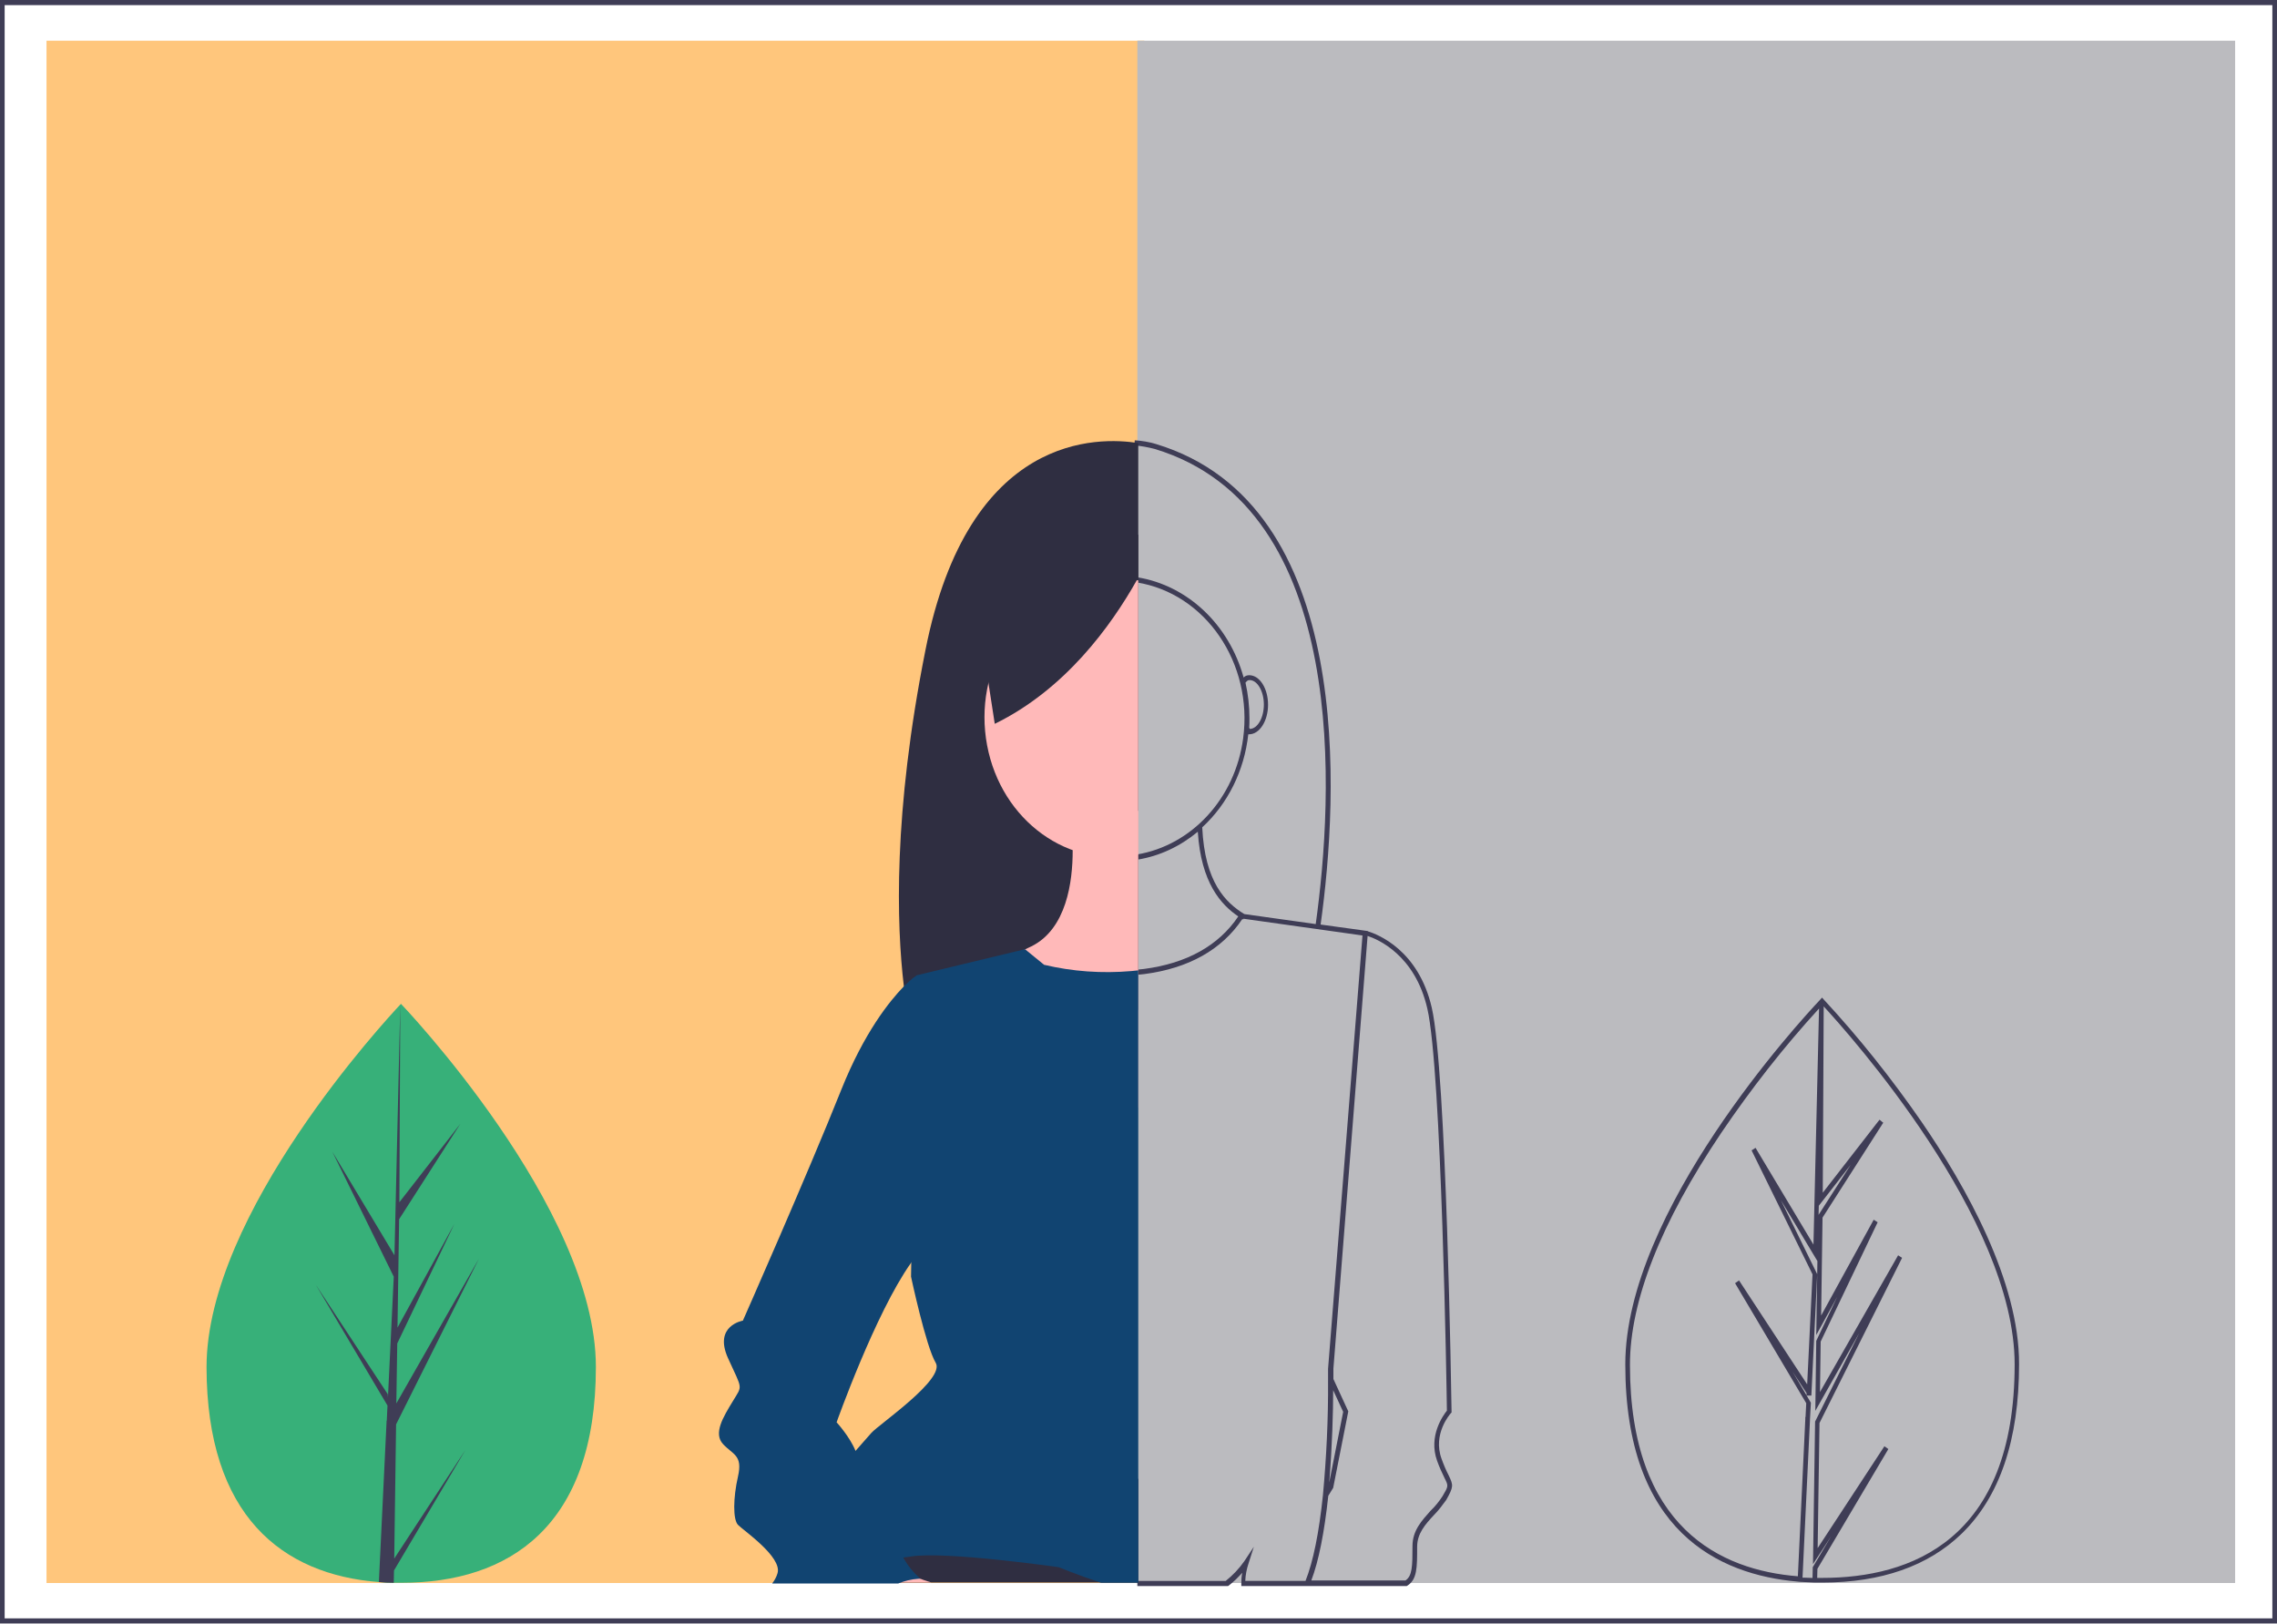
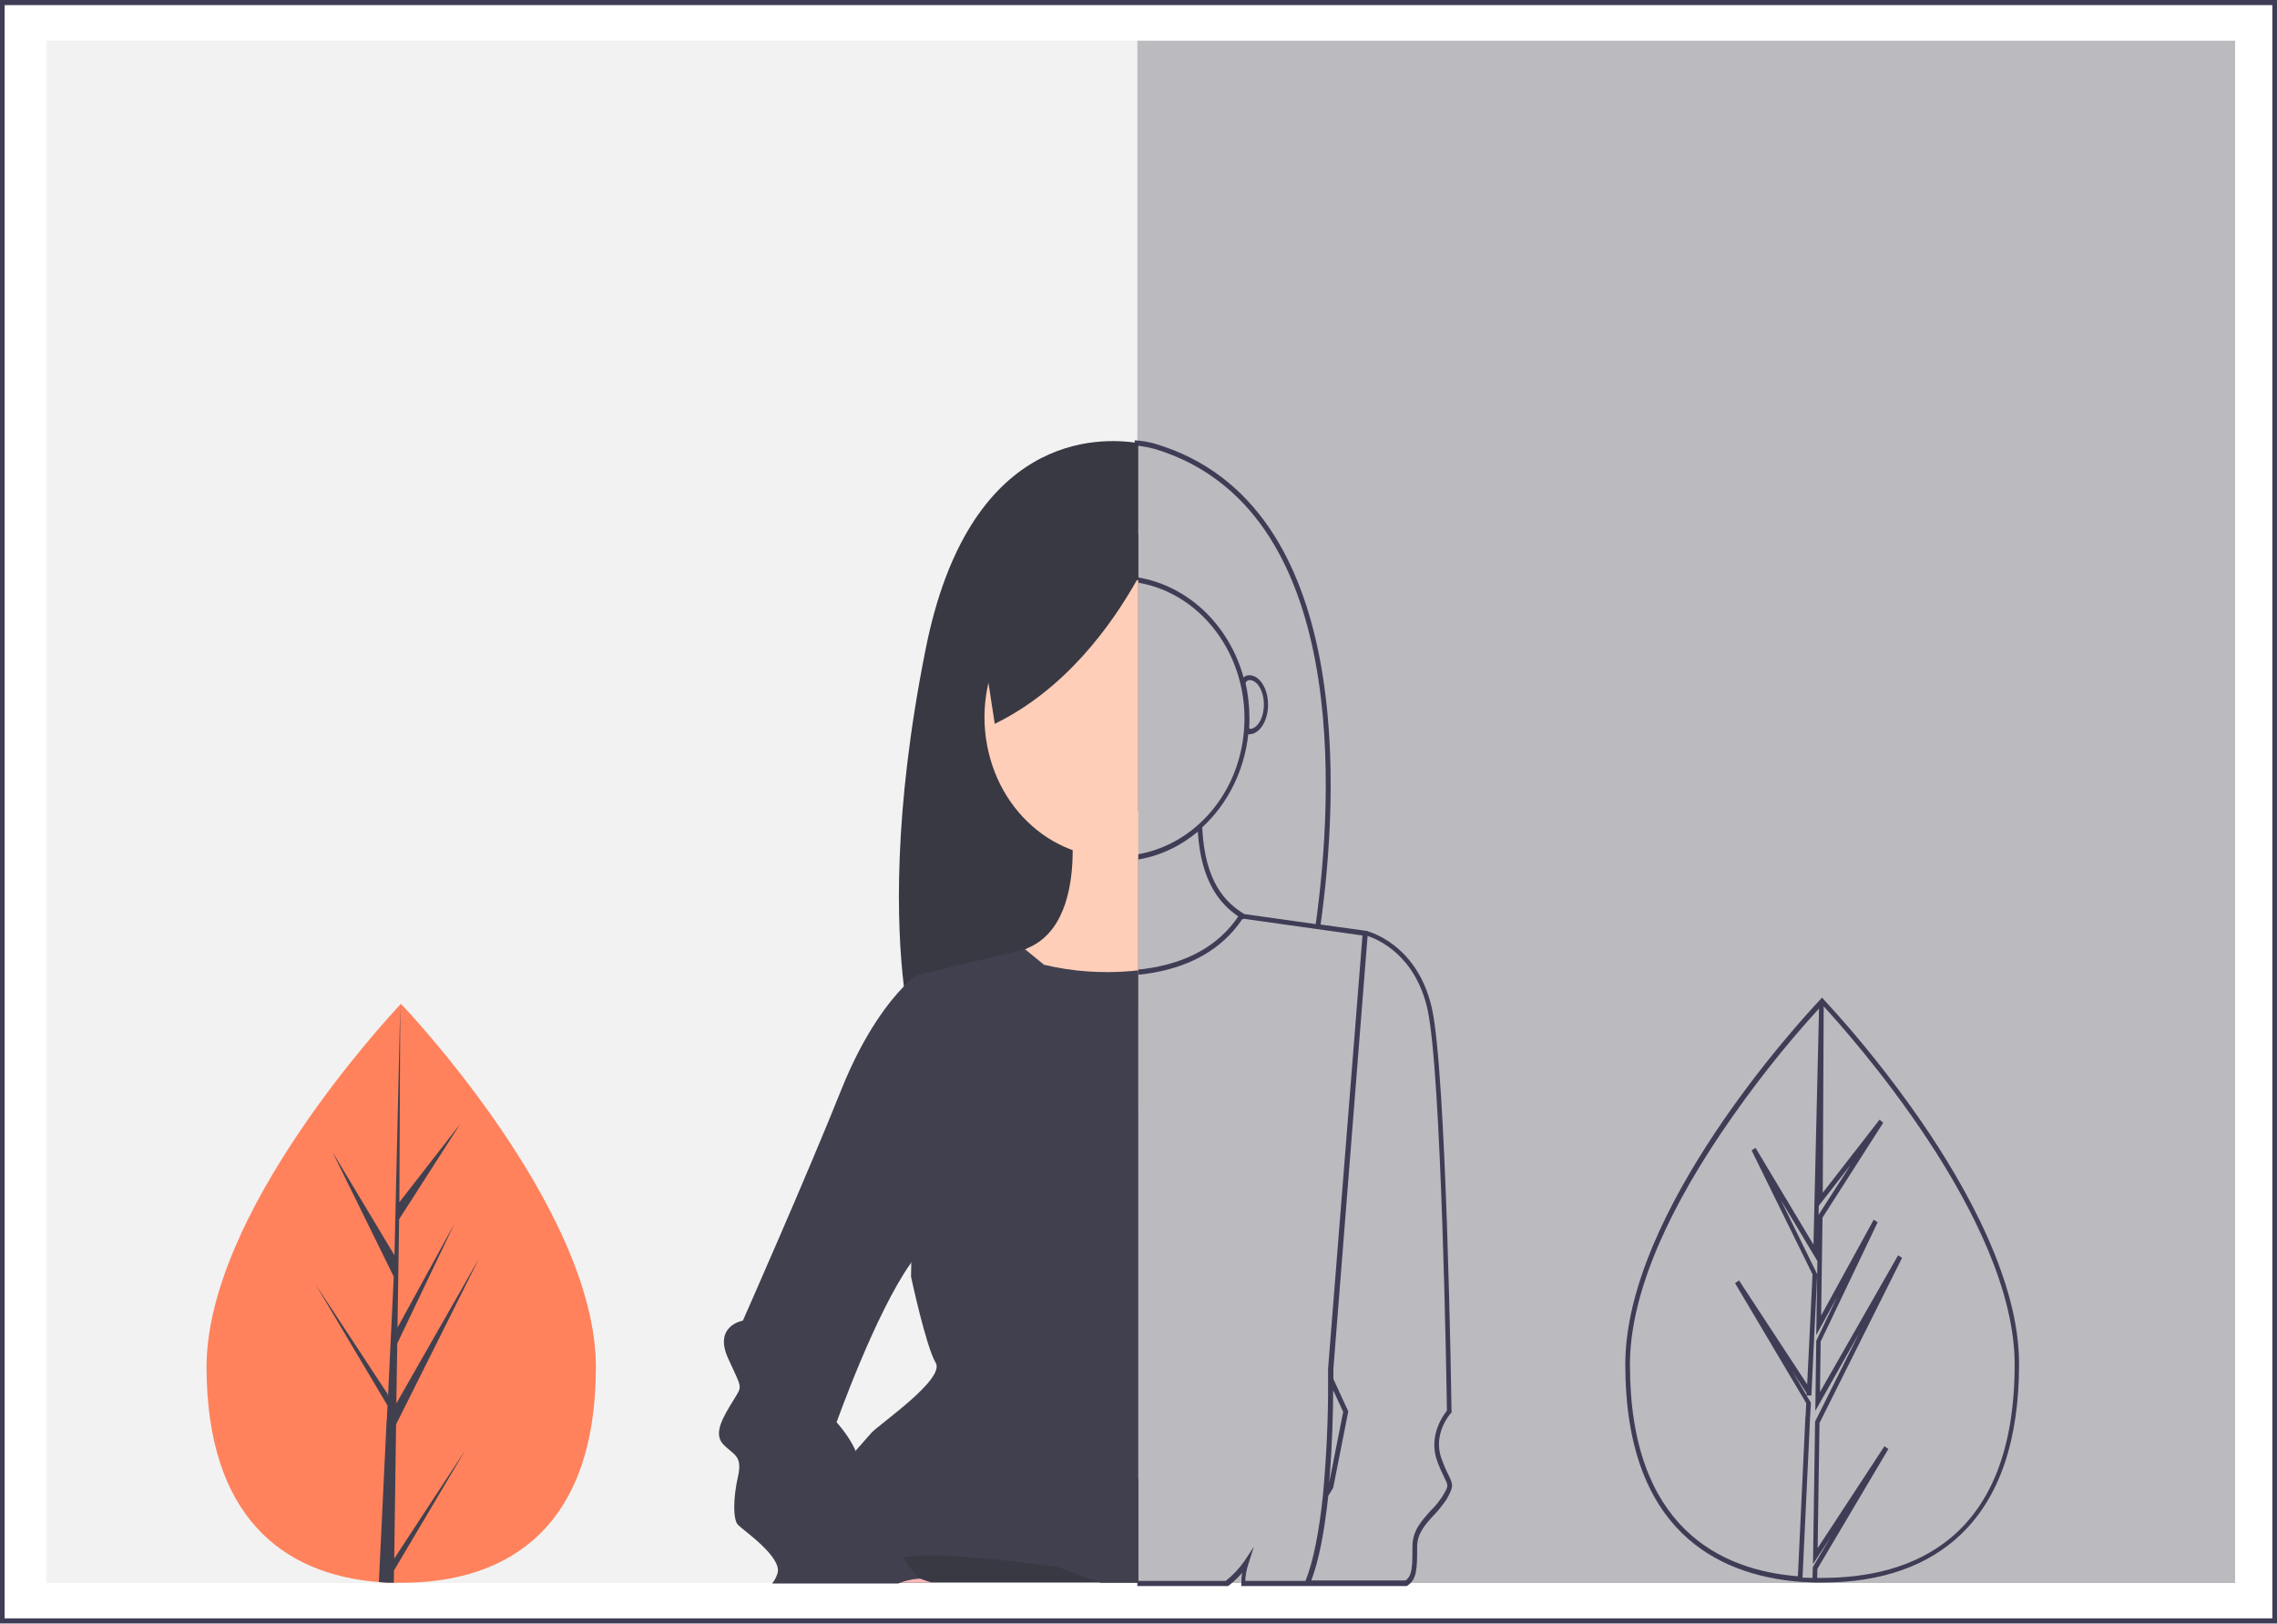
- <svg xmlns="http://www.w3.org/2000/svg" version="1.1" id="a568df60-cc88-4b90-b934-345dd9d3752a" x="0px" y="0px" width="612px" height="436.339px" viewBox="0 177.83 612 436.339" enable-background="new 0 177.83 612 436.339" xml:space="preserve">
-   <path fill="#3F3D56" d="M612,614.17H0V177.83h612V614.17z M1.25,612.794h609.5V179.206H1.25V612.794z" />
-   <rect x="12.503" y="188.77" fill="#FFC67C" width="295.06" height="414.522" />
-   <rect x="305.687" y="188.77" fill="#BBBBBF" width="295.06" height="414.522" />
-   <path fill="#3F3D56" d="M389.392,574.411c-0.75-1.438-1.375-2.938-1.938-4.501c-2.438-6.689,2.313-12.065,2.501-12.253l0.188-0.188  v-0.25c-0.063-3.751-1.375-91.331-5.314-108.522c-3.563-15.566-14.565-19.754-17.191-20.567v-0.063l-12.69-1.75  c4.751-34.069,9.502-112.898-44.259-129.151c-1.875-0.563-3.751-0.875-5.689-1l-0.125,1.375c1.813,0.125,3.688,0.5,5.439,0.938  c52.823,15.941,48.01,93.957,43.321,127.714l-19.191-2.688c-5.001-3.063-10.627-8.502-11.315-23.317  c6.876-6.314,11.315-15.253,12.378-25.005c0.063,0,0.188,0,0.25,0c2.751,0,5.064-3.563,5.064-7.939c0-4.376-2.25-7.939-5.064-7.939  c-0.563,0-1.125,0.188-1.5,0.625c-3.938-14.253-15.066-24.755-28.568-26.943l-0.188,1.375c18.504,2.938,31.319,21.692,28.631,41.884  c-2.125,16.128-13.815,28.818-28.631,31.256l0.188,1.375c5.939-0.938,11.502-3.563,16.253-7.502  c0.875,13.753,6.251,19.629,10.877,22.755c-5.251,7.814-13.815,12.628-25.38,14.128c-0.625,0.063-1.25,0.125-1.875,0.188  l0.125,1.375c0.625-0.063,1.25-0.125,1.875-0.188c11.94-1.563,20.817-6.564,26.318-14.753h0.188c0.063,0,0.063,0.063,0.125,0.063  v-0.188l32.007,4.501l-9.252,116.461v0.063v0.063c0,0,0,1.063,0,2.938v0.125l0,0c0.063,10.315-0.438,20.504-1.375,30.756  c-1.063,10.19-2.626,17.879-4.688,23.067h-16.191c0.063-1.625,0.375-3.188,0.875-4.688l1.438-4.501l-2.563,3.876  c-1.438,2.063-3.126,3.813-5.001,5.314h-23.755v1.375h24.38l0.188-0.125c1.313-1,2.501-2.188,3.626-3.438  c-0.188,0.938-0.25,1.938-0.25,2.876v0.688h44.447l0.125-0.063c2.688-1.688,2.688-4.813,2.688-10.502  c0-3.563,2.188-6.001,4.501-8.502c1.25-1.25,2.313-2.688,3.313-4.063C390.705,577.412,390.642,577.037,389.392,574.411z   M334.756,361.305c0.5-0.563,0.625-0.688,1.125-0.688c2.063,0,3.813,3.001,3.813,6.564s-1.688,6.501-3.751,6.564  c-0.063-0.125-0.125-0.188-0.188-0.313c0.062-0.875,0.062-1.688,0.062-2.563C335.819,367.557,335.443,364.369,334.756,361.305  L334.756,361.305z M361.011,557.283l-3.751,19.004c0.813-9.752,1.063-19.254,1.063-24.818L361.011,557.283z M387.704,579.975  c-0.938,1.438-2,2.751-3.188,3.876c-2.375,2.688-4.876,5.314-4.876,9.502c0,5.564-0.063,8.002-1.875,9.252h-25.318  c2-5.251,3.501-12.878,4.563-22.755l1.313-2.125l4.063-20.567l-4.001-8.689c0-1.563,0-2.563,0-2.813l9.189-116.274  c2.688,0.875,12.753,5.064,16.066,19.566c3.813,16.628,5.189,102.458,5.251,108.022c-0.938,1.188-5.064,6.751-2.626,13.503  c0.563,1.563,1.25,3.126,2,4.626C389.329,577.225,389.329,577.225,387.704,579.975z" />
-   <path fill="#2F2E41" d="M305.937,296.917v152.281l-27.318,3.501l-24.317,3.063l-8.502,1.063l0,0l-0.375,0.063  c0,0-1.438-4.688-2.501-14.065c-1.938-16.253-2.938-46.384,5.814-90.268C260.303,293.979,295.373,295.229,305.937,296.917z" />
-   <polygon fill="#2F2E41" points="304.062,575.162 305.937,575.287 305.937,603.167 219.357,603.167 221.233,595.603 223.546,586.039   234.36,574.286 236.798,571.536 " />
-   <path fill="#FFB9B9" d="M305.937,333.8v73.703c-18.629,4.063-36.82-9.064-40.633-29.381c-3.813-20.317,8.314-40.133,26.943-44.322  c2.25-0.5,4.563-0.75,6.814-0.75c2.188,0,4.313,0.188,6.501,0.688C305.687,333.8,305.812,333.8,305.937,333.8z" />
-   <path fill="#FFB9B9" d="M305.937,395.75v79.829l-27.318-22.817l-16.003-13.378l12.753-6.314c0.563-0.25,1.188-0.625,1.813-0.875  c9.502-4.688,11.127-17.441,11.127-25.693c0-2.501-0.188-5.064-0.5-7.502L305.937,395.75z" />
-   <path fill="#114471" d="M304.062,438.821c0.625-0.063,1.25-0.125,1.875-0.188V603.23h-10.002  c-6.376-2.125-11.377-4.188-11.377-4.188s-30.506-4.376-39.758-2.876c-0.5,0.063-1.125,0.188-1.813,0.25  c-5.626,0.875-16.191,2.313-21.692-0.813c-5.501-3.126-5.876-10.752,8.752-27.943c1.313-1.5,2.688-3.063,4.188-4.751  c2.25-2.438,19.879-14.44,17.254-18.816c-2.626-4.376-6.626-23.13-6.626-23.13l0.063-3.751l1-60.387l0,0l0.25-16.816l29.318-7.064  l5.126,4.188C288.246,438.946,296.185,439.509,304.062,438.821z" />
-   <path fill="#FFB9B9" d="M250.364,603.167h-15.816l6.251-2.751c0,0,2.438,0.5,5.876,1.5  C247.801,602.355,249.051,602.73,250.364,603.167z" />
-   <path fill="#114471" d="M251.364,510.898c-2.063,0.813-4.313,3.188-6.564,6.439c-9.564,13.503-19.942,42.759-19.942,42.759  s3.501,3.813,5.064,7.627c0.813,2,1.125,3.876,0.25,5.376c-2.626,4.376,0,0,2.626,0c1,0,1.438,0.438,1.5,1.25  c0.063,1.25-0.688,3.313-1.5,6.001c-1.313,4.376,0,5.814,6.626,7.251c6.626,1.438,2.626,1.438,2.626,5.814  c0.063,1.063,0.313,2.188,0.813,3.188c1.188,2.125,2.688,3.938,4.501,5.501c-0.25,0-0.5,0.063-0.75,0.063  c-1.75,0.125-3.501,0.563-5.189,1.25h-33.882c0.625-0.813,1.125-1.688,1.438-2.751c1.313-4.376-9.252-11.565-10.627-13.003  c-1.375-1.438-1.313-7.251,0-13.003c1.313-5.751-1.313-5.814-4.001-8.689c-2.688-2.876,0-7.251,2.626-11.565  c2.626-4.376,2.626-2.876-1.313-11.565c-3.938-8.752,4.001-10.065,4.001-10.065s17.254-39.008,26.505-62.2  c6.126-15.253,12.878-23.63,16.691-27.568c1-1,2.063-2,3.188-2.813l6.626,2.876c0,0,0.75,5.251,1.625,12.878  C256.427,474.579,258.928,507.835,251.364,510.898z" />
-   <path fill="#2F2E41" d="M305.937,321.485v11.627c-0.125,0.188-0.25,0.438-0.375,0.625c-6.939,12.315-19.254,29.381-38.195,38.633  l-1.688-10.94l-3.563-22.692L305.937,321.485z" />
-   <path fill="#37B079" d="M160.158,545.218c0,42.946-23.38,58.012-52.261,58.012c-0.688,0-1.313,0-2,0  c-1.313,0-2.688-0.062-4.001-0.188c-26.068-2-46.322-17.816-46.384-57.762c0-41.383,48.447-93.582,52.073-97.457l0,0  c0.125-0.125,0.188-0.188,0.188-0.188S160.158,502.272,160.158,545.218z" />
-   <path fill="#3F3D56" d="M105.959,596.728l19.129-29.193l-19.191,32.382l-0.063,3.313c-1.313,0-2.688-0.063-4.001-0.188l2.063-43.009  v-0.313l0.063-0.063l0.188-4.063l-19.254-32.444l19.316,29.381l0.063,0.875l1.563-32.444l-16.503-33.569l16.691,27.818l1.563-67.389  v-0.188v0.188l-0.25,53.136l16.378-21.067l-16.441,25.63l-0.438,29.131l15.316-27.943l-15.378,32.194l-0.25,16.128l22.192-38.883  l-22.255,44.509L105.959,596.728z" />
-   <path fill="#3F3D56" d="M516.418,479.267c-8.002-11.565-16.753-22.567-26.255-32.819l-0.438-0.5l-0.625,0.688  c-5.376,5.689-52.261,56.699-52.261,97.895c0,44.884,25.068,56.512,46.322,58.387l0,0l0.625,0.063  c1.313,0.063,2.688,0.125,4.001,0.188l0,0h0.625l0,0c0.438,0,0.875,0,1.313,0h0.063c15.816,0,28.443-4.438,37.383-13.065  c10.315-9.94,15.503-25.318,15.503-45.634C542.736,522.213,528.42,496.708,516.418,479.267z M499.727,536.091l-11.877,23.817  l-0.563,38.32l4.876-7.502l-4.939,8.314l-0.063,2.876c-0.125,0-0.313,0-0.438,0c-0.625,0-1.25-0.063-1.875-0.063  c-0.125,0-0.25,0-0.375,0l2-42.321v-0.063v-0.125l0.25-4.501l-4.939-8.377l3.751,5.751l0.063,0.688h1.25l1.563-32.444v-0.188  l-9.752-19.879l9.815,16.378l-0.313,19.879l5.626-10.252l-5.626,11.815l-0.25,18.816L499.727,536.091z M438.089,544.655  c0-17.128,8.252-38.133,24.568-62.388c8.002-11.815,16.753-23.005,26.255-33.382l-1.5,63.45l-15.566-26.005l-1.063,0.688  l16.378,33.319l-1.438,29.569l-18.316-27.943l-1.063,0.75l19.129,32.257l-0.188,3.688l-0.063,0.063v0.5l-2,42.259  C462.532,599.854,438.089,588.477,438.089,544.655z M497.414,490.894l-8.627,13.44l0.063-2.438L497.414,490.894z M489.788,601.917  c-0.438,0-0.938,0-1.375,0l0.063-2.438l19.066-32.194l-1.063-0.75l-17.941,27.381l0.5-33.632l22.192-44.384l-1.063-0.688  l-21.004,36.758l0.188-13.565l15.316-32.069l-1.063-0.688l-14.128,25.755l0.375-26.318l16.316-25.505l-1-0.813l-15.253,19.629  l0.25-50.073c6.689,7.251,51.323,57.012,51.323,96.207C541.486,591.915,513.417,601.917,489.788,601.917z" />
+ <svg xmlns="http://www.w3.org/2000/svg" version="1.1" id="a568df60-cc88-4b90-b934-345dd9d3752a" x="0px" y="0px" width="612px" height="436.339px" viewBox="0 0 612 436.339" enable-background="new 0 0 612 436.339" xml:space="preserve">
+   <path fill="#3F3D56" d="M612,436.339H0V-0.001h612V436.339z M1.25,434.963h609.5V1.375H1.25V434.963z" />
+   <rect x="12.503" y="10.939" fill="#F2F2F2" width="295.06" height="414.522" />
+   <rect x="305.687" y="10.939" fill="#BBBBBF" width="295.06" height="414.522" />
+   <path fill="#3F3D56" d="M389.392,396.58c-0.75-1.438-1.375-2.938-1.938-4.501c-2.438-6.689,2.313-12.065,2.501-12.253l0.188-0.188  v-0.25c-0.063-3.751-1.375-91.331-5.314-108.522c-3.563-15.566-14.565-19.754-17.191-20.567v-0.063l-12.69-1.75  c4.751-34.069,9.502-112.898-44.259-129.151c-1.875-0.563-3.751-0.875-5.689-1l-0.125,1.375c1.813,0.125,3.688,0.5,5.439,0.938  c52.823,15.941,48.01,93.957,43.321,127.714l-19.191-2.688c-5.001-3.063-10.627-8.502-11.315-23.317  c6.876-6.314,11.315-15.253,12.378-25.005c0.063,0,0.188,0,0.25,0c2.751,0,5.064-3.563,5.064-7.939s-2.25-7.939-5.064-7.939  c-0.563,0-1.125,0.188-1.5,0.625c-3.938-14.253-15.066-24.755-28.568-26.943l-0.188,1.375c18.504,2.938,31.319,21.692,28.631,41.884  c-2.125,16.128-13.815,28.818-28.631,31.256l0.188,1.375c5.939-0.938,11.502-3.563,16.253-7.502  c0.875,13.753,6.251,19.629,10.877,22.755c-5.251,7.814-13.815,12.628-25.38,14.128c-0.625,0.063-1.25,0.125-1.875,0.188  l0.125,1.375c0.625-0.063,1.25-0.125,1.875-0.188c11.94-1.563,20.817-6.564,26.318-14.753h0.188c0.063,0,0.063,0.063,0.125,0.063  v-0.188l32.007,4.501l-9.252,116.461v0.063v0.063c0,0,0,1.063,0,2.938v0.125l0,0c0.063,10.315-0.438,20.504-1.375,30.756  c-1.063,10.19-2.626,17.879-4.688,23.067h-16.191c0.063-1.625,0.375-3.188,0.875-4.688l1.438-4.501l-2.563,3.876  c-1.438,2.063-3.126,3.813-5.001,5.314H305.69v1.375h24.38l0.188-0.125c1.313-1,2.501-2.188,3.626-3.438  c-0.188,0.938-0.25,1.938-0.25,2.876v0.688h44.447l0.125-0.063c2.688-1.688,2.688-4.813,2.688-10.502  c0-3.563,2.188-6.001,4.501-8.502c1.25-1.25,2.313-2.688,3.313-4.063C390.705,399.581,390.642,399.206,389.392,396.58z   M334.756,183.474c0.5-0.563,0.625-0.688,1.125-0.688c2.063,0,3.813,3.001,3.813,6.564s-1.688,6.501-3.751,6.564  c-0.063-0.125-0.125-0.188-0.188-0.313c0.062-0.875,0.062-1.688,0.062-2.563C335.819,189.726,335.443,186.538,334.756,183.474  L334.756,183.474z M361.011,379.452l-3.751,19.004c0.813-9.752,1.063-19.254,1.063-24.818L361.011,379.452z M387.704,402.144  c-0.938,1.438-2,2.751-3.188,3.876c-2.375,2.688-4.876,5.314-4.876,9.502c0,5.564-0.063,8.002-1.875,9.252h-25.318  c2-5.251,3.501-12.878,4.563-22.755l1.313-2.125l4.063-20.567l-4.001-8.689c0-1.563,0-2.563,0-2.813l9.189-116.274  c2.688,0.875,12.753,5.064,16.066,19.566c3.813,16.628,5.189,102.458,5.251,108.022c-0.938,1.188-5.064,6.751-2.626,13.503  c0.563,1.563,1.25,3.126,2,4.626C389.329,399.394,389.329,399.394,387.704,402.144z" />
+   <path fill="#393944" d="M305.937,119.086v152.281l-27.318,3.501l-24.317,3.063l-8.502,1.063l0,0l-0.375,0.063  c0,0-1.438-4.688-2.501-14.065c-1.938-16.253-2.938-46.384,5.814-90.268C260.303,116.148,295.373,117.398,305.937,119.086z" />
+   <polygon fill="#393944" points="304.062,397.331 305.937,397.456 305.937,425.336 219.357,425.336 221.233,417.772 223.546,408.208   234.36,396.455 236.798,393.705 " />
+   <path fill="#FECEB8" d="M305.937,155.969v73.703c-18.629,4.063-36.82-9.064-40.633-29.381s8.314-40.133,26.943-44.322  c2.25-0.5,4.563-0.75,6.814-0.75c2.188,0,4.313,0.188,6.501,0.688C305.687,155.969,305.812,155.969,305.937,155.969z" />
+   <path fill="#FECEB8" d="M305.937,217.919v79.829l-27.318-22.817l-16.003-13.378l12.753-6.314c0.563-0.25,1.188-0.625,1.813-0.875  c9.502-4.688,11.127-17.441,11.127-25.693c0-2.501-0.188-5.064-0.5-7.502L305.937,217.919z" />
+   <path fill="#41404F" d="M304.062,260.99c0.625-0.063,1.25-0.125,1.875-0.188v164.597h-10.002  c-6.376-2.125-11.377-4.188-11.377-4.188s-30.506-4.376-39.758-2.876c-0.5,0.063-1.125,0.188-1.813,0.25  c-5.626,0.875-16.191,2.313-21.692-0.813s-5.876-10.752,8.752-27.943c1.313-1.5,2.688-3.063,4.188-4.751  c2.25-2.438,19.879-14.44,17.254-18.816c-2.626-4.376-6.626-23.13-6.626-23.13l0.063-3.751l1-60.387l0,0l0.25-16.816l29.318-7.064  l5.126,4.188C288.246,261.115,296.185,261.678,304.062,260.99z" />
+   <path fill="#FFB9B9" d="M250.364,425.336h-15.816l6.251-2.751c0,0,2.438,0.5,5.876,1.5  C247.801,424.524,249.051,424.899,250.364,425.336z" />
+   <path fill="#41404F" d="M251.364,333.067c-2.063,0.813-4.313,3.188-6.564,6.439c-9.564,13.503-19.942,42.759-19.942,42.759  s3.501,3.813,5.064,7.627c0.813,2,1.125,3.876,0.25,5.376c-2.626,4.376,0,0,2.626,0c1,0,1.438,0.438,1.5,1.25  c0.063,1.25-0.688,3.313-1.5,6.001c-1.313,4.376,0,5.814,6.626,7.251c6.626,1.438,2.626,1.438,2.626,5.814  c0.063,1.063,0.313,2.188,0.813,3.188c1.188,2.125,2.688,3.938,4.501,5.501c-0.25,0-0.5,0.063-0.75,0.063  c-1.75,0.125-3.501,0.563-5.189,1.25h-33.882c0.625-0.813,1.125-1.688,1.438-2.751c1.313-4.376-9.252-11.565-10.627-13.003  s-1.313-7.251,0-13.003c1.313-5.751-1.313-5.814-4.001-8.689c-2.688-2.876,0-7.251,2.626-11.565  c2.626-4.376,2.626-2.876-1.313-11.565c-3.938-8.752,4.001-10.065,4.001-10.065s17.254-39.008,26.505-62.2  c6.126-15.253,12.878-23.63,16.691-27.568c1-1,2.063-2,3.188-2.813l6.626,2.876c0,0,0.75,5.251,1.625,12.878  C256.427,296.748,258.928,330.004,251.364,333.067z" />
+   <path fill="#393944" d="M305.937,143.654v11.627c-0.125,0.188-0.25,0.438-0.375,0.625c-6.939,12.315-19.254,29.381-38.195,38.633  l-1.688-10.94l-3.563-22.692L305.937,143.654z" />
+   <path fill="#FF825C" d="M160.158,367.387c0,42.946-23.38,58.012-52.261,58.012c-0.688,0-1.313,0-2,0  c-1.313,0-2.688-0.062-4.001-0.188c-26.068-2-46.322-17.816-46.384-57.762c0-41.383,48.447-93.582,52.073-97.457l0,0  c0.125-0.125,0.188-0.188,0.188-0.188S160.158,324.441,160.158,367.387z" />
+   <path fill="#41404F" d="M105.959,418.897l19.129-29.193l-19.191,32.382l-0.063,3.313c-1.313,0-2.688-0.063-4.001-0.188l2.063-43.009  v-0.313l0.063-0.063l0.188-4.063l-19.254-32.444l19.316,29.381l0.063,0.875l1.563-32.444l-16.503-33.569l16.691,27.818l1.563-67.389  v-0.188v0.188l-0.25,53.136l16.378-21.067l-16.441,25.63l-0.438,29.131l15.316-27.943l-15.378,32.194l-0.25,16.128l22.192-38.883  l-22.255,44.509L105.959,418.897z" />
+   <path fill="#3F3D56" d="M516.418,301.436c-8.002-11.565-16.753-22.567-26.255-32.819l-0.438-0.5l-0.625,0.688  c-5.376,5.689-52.261,56.699-52.261,97.895c0,44.884,25.068,56.512,46.322,58.387l0,0l0.625,0.063  c1.313,0.063,2.688,0.125,4.001,0.188l0,0h0.625l0,0c0.438,0,0.875,0,1.313,0h0.063c15.816,0,28.443-4.438,37.383-13.065  c10.315-9.94,15.503-25.318,15.503-45.634C542.736,344.382,528.42,318.877,516.418,301.436z M499.727,358.26l-11.877,23.817  l-0.563,38.32l4.876-7.502l-4.939,8.314l-0.063,2.876c-0.125,0-0.313,0-0.438,0c-0.625,0-1.25-0.063-1.875-0.063  c-0.125,0-0.25,0-0.375,0l2-42.321v-0.063v-0.125l0.25-4.501l-4.939-8.377l3.751,5.751l0.063,0.688h1.25l1.563-32.444v-0.188  l-9.752-19.879l9.815,16.378l-0.313,19.879l5.626-10.252l-5.626,11.815l-0.25,18.816L499.727,358.26z M438.089,366.824  c0-17.128,8.252-38.133,24.568-62.388c8.002-11.815,16.753-23.005,26.255-33.382l-1.5,63.45l-15.566-26.005l-1.063,0.688  l16.378,33.319l-1.438,29.569l-18.316-27.943l-1.063,0.75l19.129,32.257l-0.188,3.688l-0.063,0.063v0.5l-2,42.259  C462.532,422.023,438.089,410.646,438.089,366.824z M497.414,313.063l-8.627,13.44l0.063-2.438L497.414,313.063z M489.788,424.086  c-0.438,0-0.938,0-1.375,0l0.063-2.438l19.066-32.194l-1.063-0.75l-17.941,27.381l0.5-33.632l22.192-44.384l-1.063-0.688  l-21.004,36.758l0.188-13.565l15.316-32.069l-1.063-0.688l-14.128,25.755l0.375-26.318l16.316-25.505l-1-0.813l-15.253,19.629  l0.25-50.073c6.689,7.251,51.323,57.012,51.323,96.207C541.486,414.084,513.417,424.086,489.788,424.086z" />
</svg>
